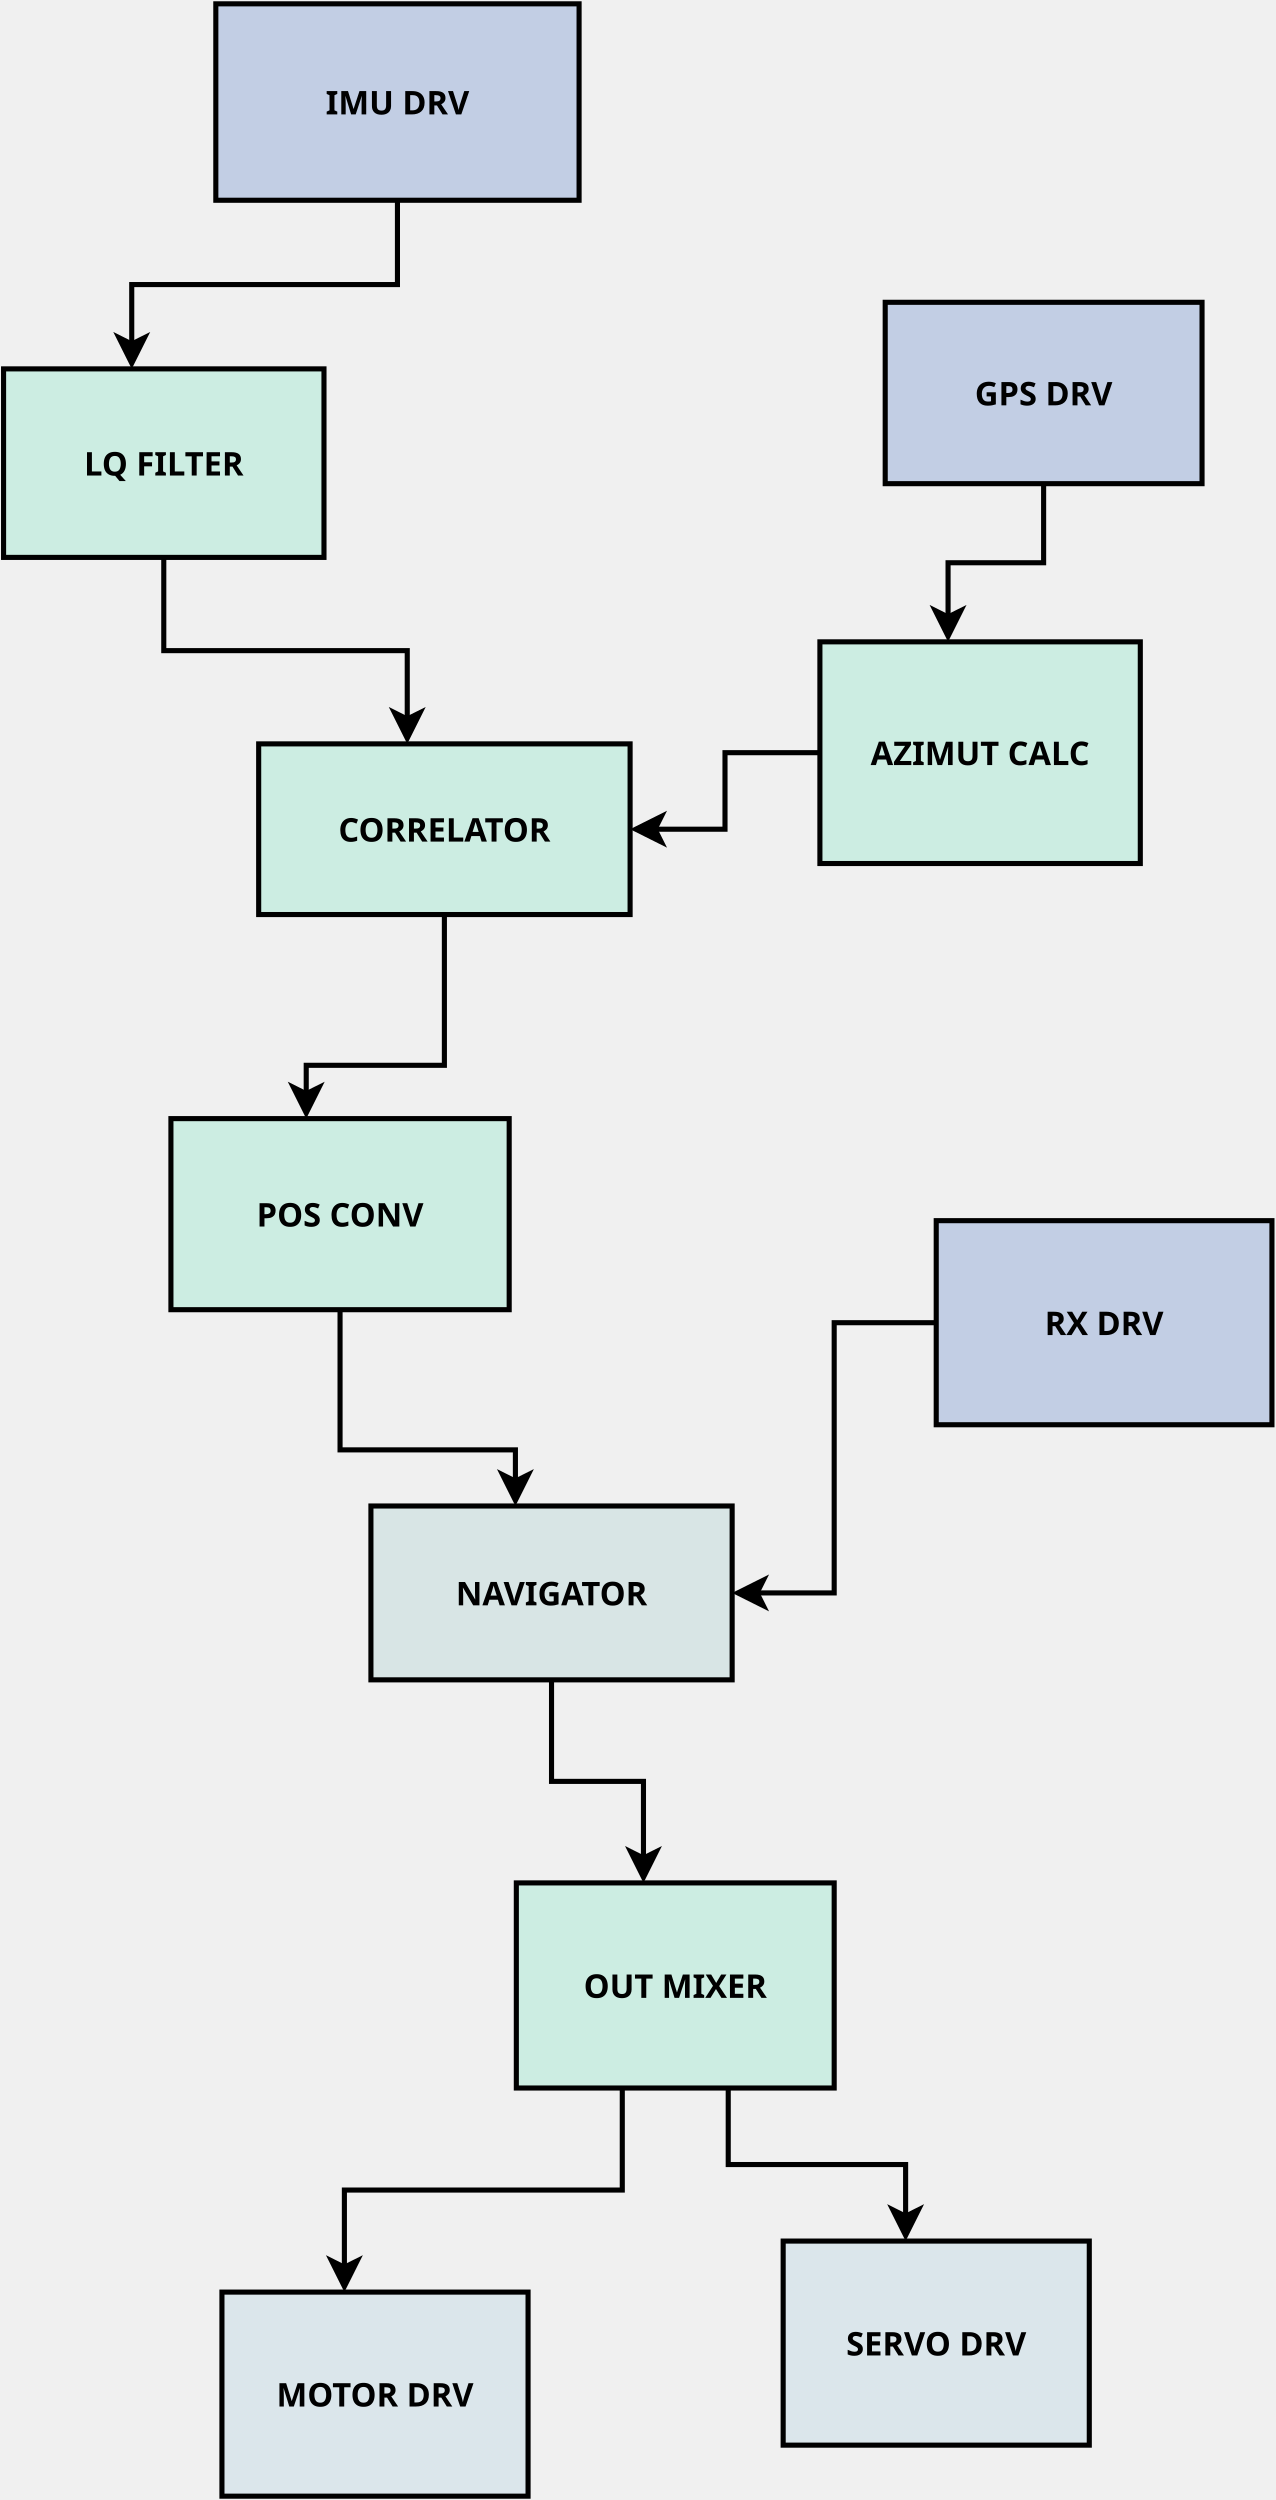
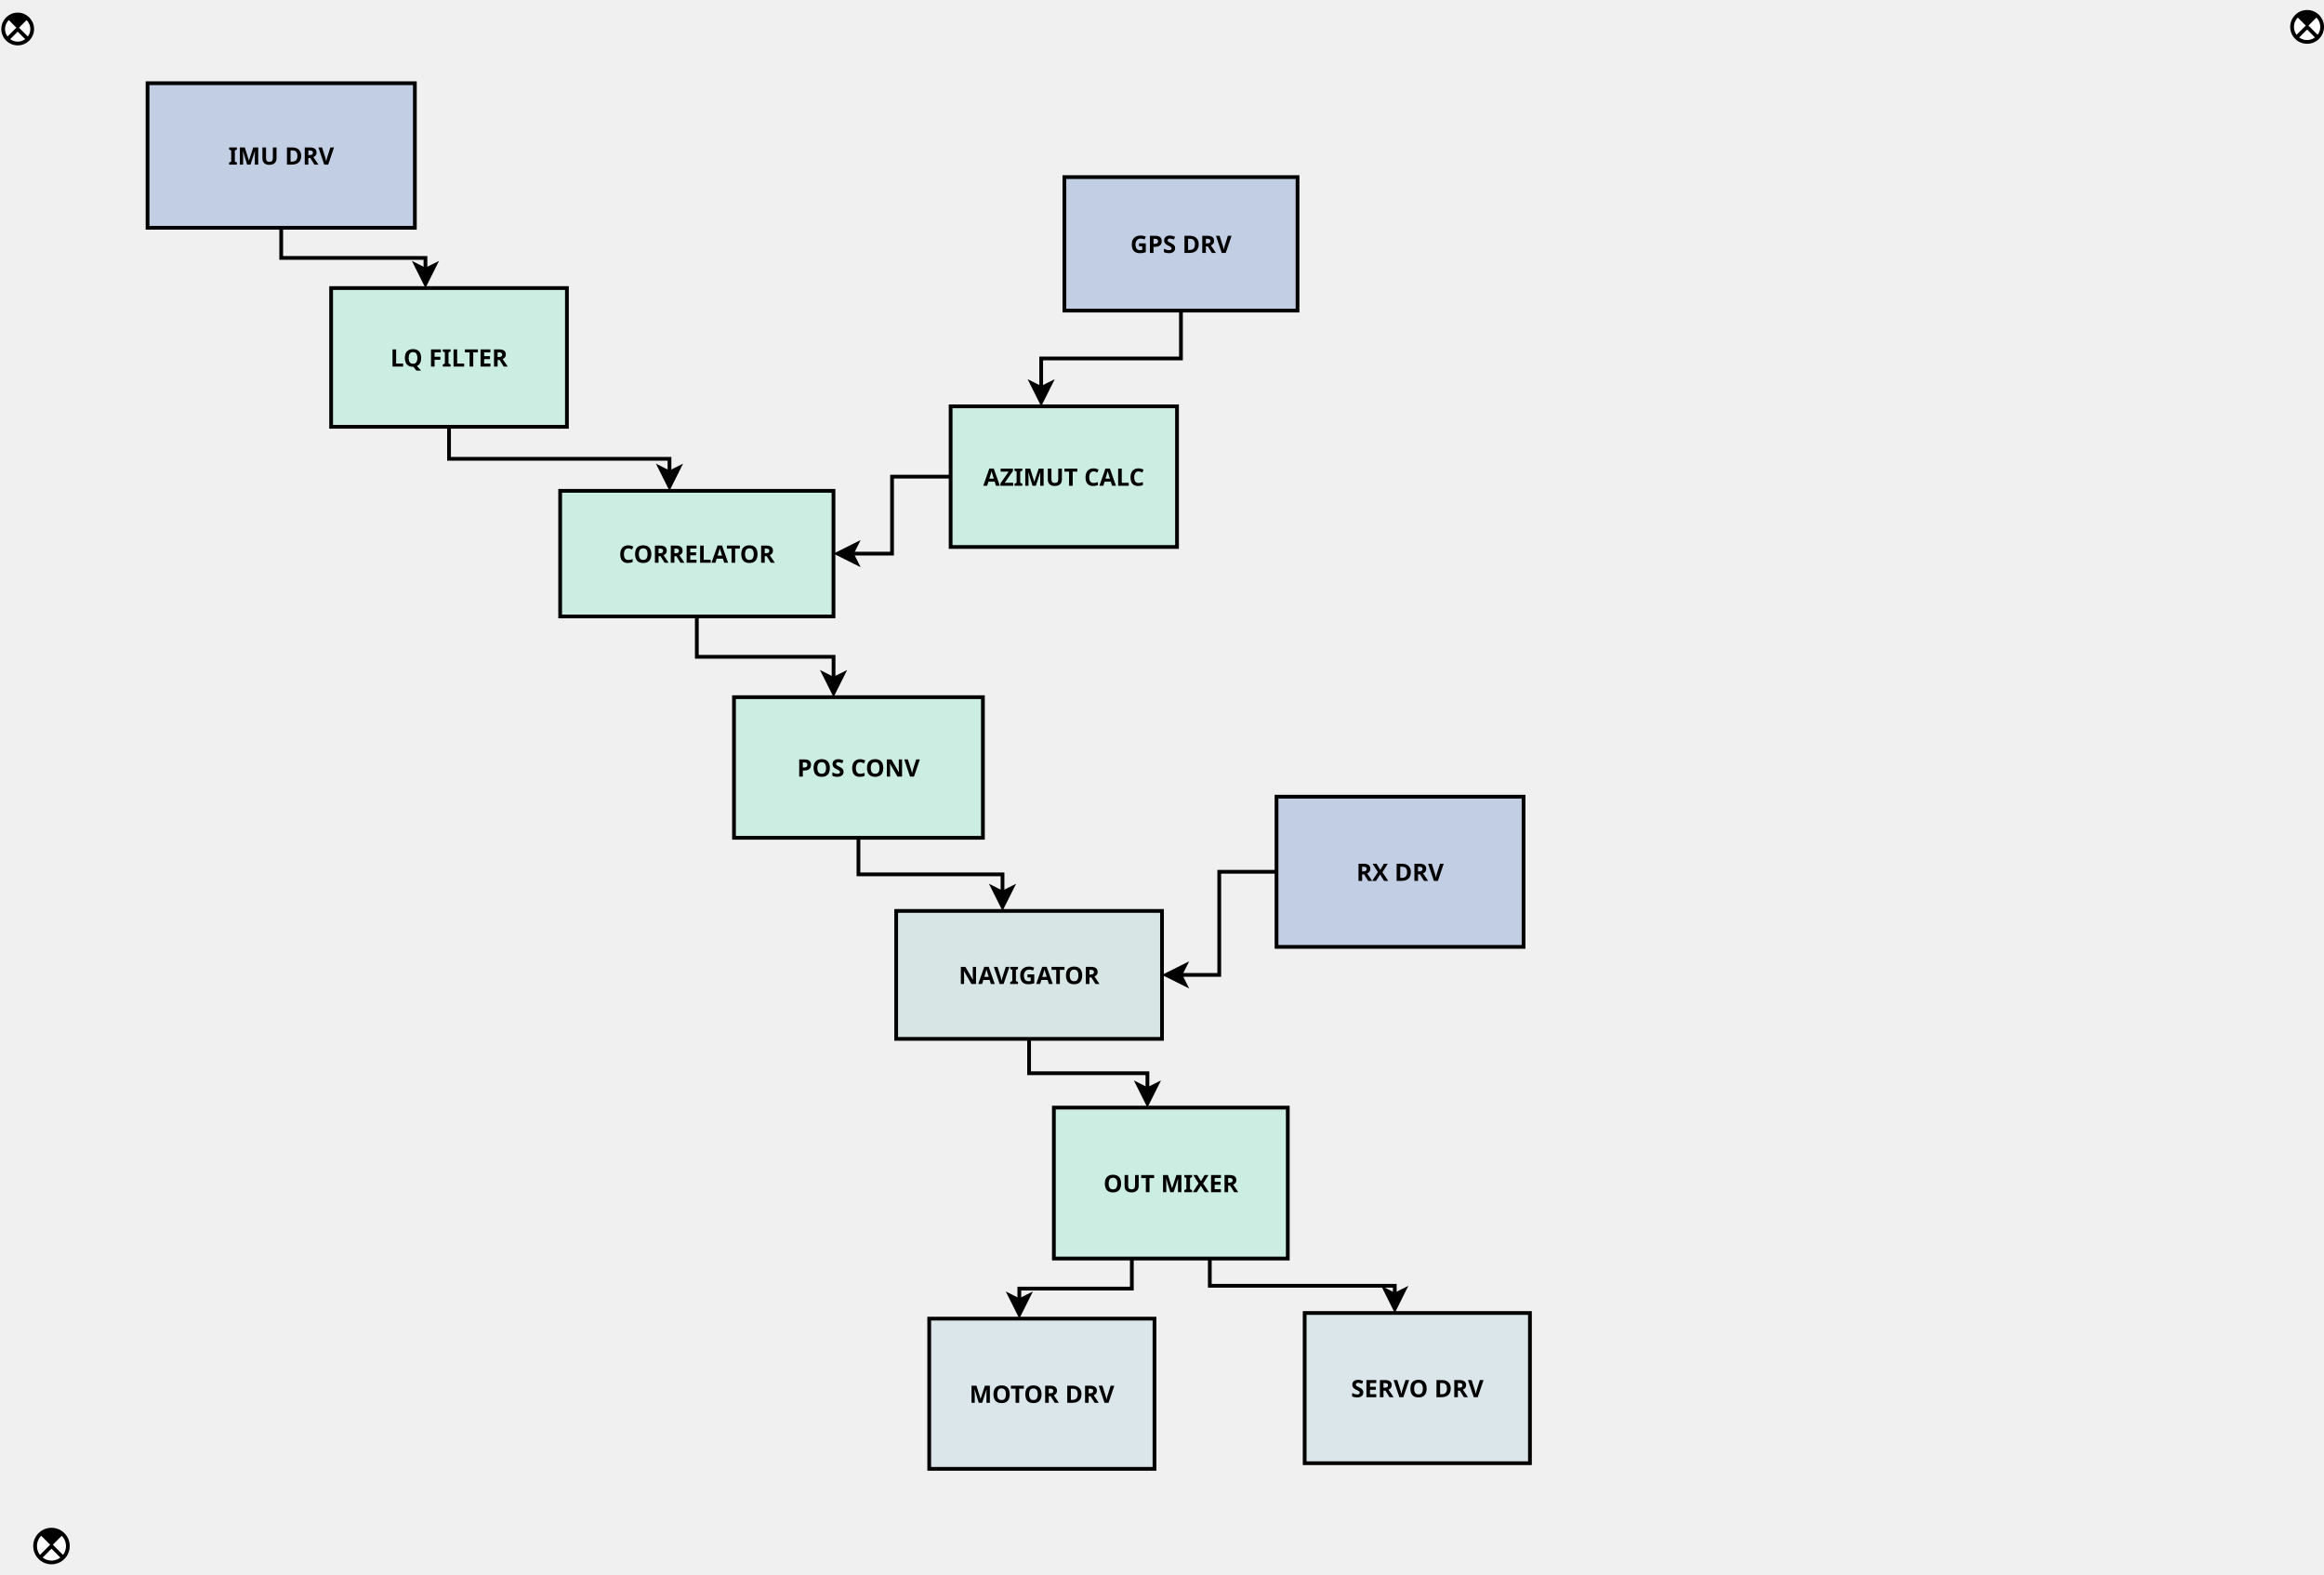
- <svg xmlns="http://www.w3.org/2000/svg" width="25cm" height="49cm" viewBox="73 -38 500 979">
+ <svg xmlns="http://www.w3.org/2000/svg" width="62cm" height="42cm" viewBox="76 -51 1238 828">
  <g>
-     <rect style="fill: #c2cee4" x="157.6" y="-37" width="142.4" height="77" />
-     <rect style="fill: none; fill-opacity:0; stroke-width: 2; stroke: #000000" x="157.6" y="-37" width="142.4" height="77" />
-     <text font-size="12.8" style="fill: #000000;text-anchor:middle;font-family:sans-serif;font-style:normal;font-weight:700" x="228.8" y="6.35">
-       <tspan x="228.8" y="6.35">IMU DRV</tspan>
+     <rect style="fill: #c2cee4" x="154.6" y="-12" width="142.4" height="77" />
+     <rect style="fill: none; fill-opacity:0; stroke-width: 2; stroke: #000000" x="154.6" y="-12" width="142.4" height="77" />
+     <text font-size="12.8" style="fill: #000000;text-anchor:middle;font-family:sans-serif;font-style:normal;font-weight:700" x="225.8" y="31.35">
+       <tspan x="225.8" y="31.35">IMU DRV</tspan>
    </text>
-     <text font-size="9.6" style="fill: #000000;text-anchor:end;font-family:sans-serif;font-style:normal;font-weight:700" x="296.4" y="36.4" />
+     <text font-size="9.6" style="fill: #000000;text-anchor:end;font-family:sans-serif;font-style:normal;font-weight:700" x="293.4" y="61.4" />
  </g>
  <g>
-     <rect style="fill: #ccede2" x="174.4" y="253.1" width="145.6" height="66.9" />
-     <rect style="fill: none; fill-opacity:0; stroke-width: 2; stroke: #000000" x="174.4" y="253.1" width="145.6" height="66.9" />
-     <text font-size="12.8" style="fill: #000000;text-anchor:middle;font-family:sans-serif;font-style:normal;font-weight:700" x="247.2" y="291.4">
-       <tspan x="247.2" y="291.4">CORRELATOR</tspan>
+     <rect style="fill: #ccede2" x="374.4" y="205.1" width="145.6" height="66.9" />
+     <rect style="fill: none; fill-opacity:0; stroke-width: 2; stroke: #000000" x="374.4" y="205.1" width="145.6" height="66.9" />
+     <text font-size="12.8" style="fill: #000000;text-anchor:middle;font-family:sans-serif;font-style:normal;font-weight:700" x="447.2" y="243.4">
+       <tspan x="447.2" y="243.4">CORRELATOR</tspan>
    </text>
-     <text font-size="9.6" style="fill: #000000;text-anchor:end;font-family:sans-serif;font-style:normal;font-weight:700" x="316.4" y="316.4" />
+     <text font-size="9.6" style="fill: #000000;text-anchor:end;font-family:sans-serif;font-style:normal;font-weight:700" x="516.4" y="268.4" />
  </g>
  <g>
-     <rect style="fill: #ccede2" x="394.4" y="213.1" width="125.6" height="86.9" />
-     <rect style="fill: none; fill-opacity:0; stroke-width: 2; stroke: #000000" x="394.4" y="213.1" width="125.6" height="86.9" />
-     <text font-size="12.8" style="fill: #000000;text-anchor:middle;font-family:sans-serif;font-style:normal;font-weight:700" x="457.2" y="261.4">
-       <tspan x="457.2" y="261.4">AZIMUT CALC</tspan>
+     <rect style="fill: #ccede2" x="582.4" y="160.1" width="120.6" height="74.9" />
+     <rect style="fill: none; fill-opacity:0; stroke-width: 2; stroke: #000000" x="582.4" y="160.1" width="120.6" height="74.9" />
+     <text font-size="12.8" style="fill: #000000;text-anchor:middle;font-family:sans-serif;font-style:normal;font-weight:700" x="642.7" y="202.4">
+       <tspan x="642.7" y="202.4">AZIMUT CALC</tspan>
    </text>
-     <text font-size="9.6" style="fill: #000000;text-anchor:end;font-family:sans-serif;font-style:normal;font-weight:700" x="516.4" y="296.4" />
+     <text font-size="9.6" style="fill: #000000;text-anchor:end;font-family:sans-serif;font-style:normal;font-weight:700" x="699.4" y="231.4" />
  </g>
  <g>
-     <rect style="fill: #c2cee4" x="420" y="80" width="124.2" height="71.1" />
-     <rect style="fill: none; fill-opacity:0; stroke-width: 2; stroke: #000000" x="420" y="80" width="124.2" height="71.1" />
-     <text font-size="12.8" style="fill: #000000;text-anchor:middle;font-family:sans-serif;font-style:normal;font-weight:700" x="482.1" y="120.4">
-       <tspan x="482.1" y="120.4">GPS DRV</tspan>
+     <rect style="fill: #c2cee4" x="643" y="38" width="124.2" height="71.1" />
+     <rect style="fill: none; fill-opacity:0; stroke-width: 2; stroke: #000000" x="643" y="38" width="124.2" height="71.1" />
+     <text font-size="12.8" style="fill: #000000;text-anchor:middle;font-family:sans-serif;font-style:normal;font-weight:700" x="705.1" y="78.4">
+       <tspan x="705.1" y="78.4">GPS DRV</tspan>
    </text>
-     <text font-size="9.6" style="fill: #000000;text-anchor:end;font-family:sans-serif;font-style:normal;font-weight:700" x="540.6" y="147.5" />
+     <text font-size="9.6" style="fill: #000000;text-anchor:end;font-family:sans-serif;font-style:normal;font-weight:700" x="763.6" y="105.5" />
  </g>
  <g>
-     <polyline style="fill: none; fill-opacity:0; stroke-width: 2; stroke: #000000" points="228.8,40 228.8,73.05 124.64,73.05 124.64,96.364 " />
-     <polygon style="fill: #000000" points="124.64,103.864 119.64,93.864 124.64,96.364 129.64,93.864 " />
-     <polygon style="fill: none; fill-opacity:0; stroke-width: 2; stroke: #000000" points="124.64,103.864 119.64,93.864 124.64,96.364 129.64,93.864 " />
+     <polyline style="fill: none; fill-opacity:0; stroke-width: 2; stroke: #000000" points="225.8,65 225.8,81.05 302.64,81.05 302.64,87.364 " />
+     <polygon style="fill: #000000" points="302.64,94.864 297.64,84.864 302.64,87.364 307.64,84.864 " />
+     <polygon style="fill: none; fill-opacity:0; stroke-width: 2; stroke: #000000" points="302.64,94.864 297.64,84.864 302.64,87.364 307.64,84.864 " />
  </g>
  <g>
-     <polyline style="fill: none; fill-opacity:0; stroke-width: 2; stroke: #000000" points="394.4,256.55 357.2,256.55 357.2,286.55 329.736,286.55 " />
-     <polygon style="fill: #000000" points="322.236,286.55 332.236,281.55 329.736,286.55 332.236,291.55 " />
-     <polygon style="fill: none; fill-opacity:0; stroke-width: 2; stroke: #000000" points="322.236,286.55 332.236,281.55 329.736,286.55 332.236,291.55 " />
+     <polyline style="fill: none; fill-opacity:0; stroke-width: 2; stroke: #000000" points="582.4,197.55 551.2,197.55 551.2,238.55 529.736,238.55 " />
+     <polygon style="fill: #000000" points="522.236,238.55 532.236,233.55 529.736,238.55 532.236,243.55 " />
+     <polygon style="fill: none; fill-opacity:0; stroke-width: 2; stroke: #000000" points="522.236,238.55 532.236,233.55 529.736,238.55 532.236,243.55 " />
  </g>
  <g>
-     <polyline style="fill: none; fill-opacity:0; stroke-width: 2; stroke: #000000" points="482.1,151.1 482.1,182.1 444.64,182.1 444.64,203.364 " />
-     <polygon style="fill: #000000" points="444.64,210.864 439.64,200.864 444.64,203.364 449.64,200.864 " />
-     <polygon style="fill: none; fill-opacity:0; stroke-width: 2; stroke: #000000" points="444.64,210.864 439.64,200.864 444.64,203.364 449.64,200.864 " />
+     <polyline style="fill: none; fill-opacity:0; stroke-width: 2; stroke: #000000" points="705.1,109.1 705.1,134.6 630.64,134.6 630.64,150.364 " />
+     <polygon style="fill: #000000" points="630.64,157.864 625.64,147.864 630.64,150.364 635.64,147.864 " />
+     <polygon style="fill: none; fill-opacity:0; stroke-width: 2; stroke: #000000" points="630.64,157.864 625.64,147.864 630.64,150.364 635.64,147.864 " />
  </g>
  <g>
-     <rect style="fill: #ccede2" x="140" y="400" width="132.6" height="74.9" />
-     <rect style="fill: none; fill-opacity:0; stroke-width: 2; stroke: #000000" x="140" y="400" width="132.6" height="74.9" />
-     <text font-size="12.8" style="fill: #000000;text-anchor:middle;font-family:sans-serif;font-style:normal;font-weight:700" x="206.3" y="442.3">
-       <tspan x="206.3" y="442.3">POS CONV</tspan>
+     <rect style="fill: #ccede2" x="467" y="315" width="132.6" height="74.9" />
+     <rect style="fill: none; fill-opacity:0; stroke-width: 2; stroke: #000000" x="467" y="315" width="132.6" height="74.9" />
+     <text font-size="12.8" style="fill: #000000;text-anchor:middle;font-family:sans-serif;font-style:normal;font-weight:700" x="533.3" y="357.3">
+       <tspan x="533.3" y="357.3">POS CONV</tspan>
    </text>
-     <text font-size="9.6" style="fill: #000000;text-anchor:end;font-family:sans-serif;font-style:normal;font-weight:700" x="269" y="471.3" />
+     <text font-size="9.6" style="fill: #000000;text-anchor:end;font-family:sans-serif;font-style:normal;font-weight:700" x="596" y="386.3" />
  </g>
  <g>
-     <polyline style="fill: none; fill-opacity:0; stroke-width: 2; stroke: #000000" points="247.2,320 247.2,379.1 193.04,379.1 193.04,390.264 " />
-     <polygon style="fill: #000000" points="193.04,397.764 188.04,387.764 193.04,390.264 198.04,387.764 " />
-     <polygon style="fill: none; fill-opacity:0; stroke-width: 2; stroke: #000000" points="193.04,397.764 188.04,387.764 193.04,390.264 198.04,387.764 " />
+     <polyline style="fill: none; fill-opacity:0; stroke-width: 2; stroke: #000000" points="447.2,272 447.2,293.5 520.04,293.5 520.04,305.264 " />
+     <polygon style="fill: #000000" points="520.04,312.764 515.04,302.764 520.04,305.264 525.04,302.764 " />
+     <polygon style="fill: none; fill-opacity:0; stroke-width: 2; stroke: #000000" points="520.04,312.764 515.04,302.764 520.04,305.264 525.04,302.764 " />
  </g>
  <g>
-     <rect style="fill: #d8e5e5" x="218.4" y="551.85" width="141.6" height="68.15" />
-     <rect style="fill: none; fill-opacity:0; stroke-width: 2; stroke: #000000" x="218.4" y="551.85" width="141.6" height="68.15" />
-     <text font-size="12.8" style="fill: #000000;text-anchor:middle;font-family:sans-serif;font-style:normal;font-weight:700" x="289.2" y="590.775">
-       <tspan x="289.2" y="590.775">NAVIGATOR</tspan>
+     <rect style="fill: #d8e5e5" x="553.4" y="428.85" width="141.6" height="68.15" />
+     <rect style="fill: none; fill-opacity:0; stroke-width: 2; stroke: #000000" x="553.4" y="428.85" width="141.6" height="68.15" />
+     <text font-size="12.8" style="fill: #000000;text-anchor:middle;font-family:sans-serif;font-style:normal;font-weight:700" x="624.2" y="467.775">
+       <tspan x="624.2" y="467.775">NAVIGATOR</tspan>
    </text>
-     <text font-size="9.6" style="fill: #000000;text-anchor:end;font-family:sans-serif;font-style:normal;font-weight:700" x="356.4" y="616.4" />
+     <text font-size="9.6" style="fill: #000000;text-anchor:end;font-family:sans-serif;font-style:normal;font-weight:700" x="691.4" y="493.4" />
  </g>
  <g>
-     <rect style="fill: #ccede2" x="74.4" y="106.1" width="125.6" height="73.9" />
-     <rect style="fill: none; fill-opacity:0; stroke-width: 2; stroke: #000000" x="74.4" y="106.1" width="125.6" height="73.9" />
-     <text font-size="12.8" style="fill: #000000;text-anchor:middle;font-family:sans-serif;font-style:normal;font-weight:700" x="137.2" y="147.9">
-       <tspan x="137.2" y="147.9">LQ FILTER</tspan>
+     <rect style="fill: #ccede2" x="252.4" y="97.1" width="125.6" height="73.9" />
+     <rect style="fill: none; fill-opacity:0; stroke-width: 2; stroke: #000000" x="252.4" y="97.1" width="125.6" height="73.9" />
+     <text font-size="12.8" style="fill: #000000;text-anchor:middle;font-family:sans-serif;font-style:normal;font-weight:700" x="315.2" y="138.9">
+       <tspan x="315.2" y="138.9">LQ FILTER</tspan>
    </text>
-     <text font-size="9.6" style="fill: #000000;text-anchor:end;font-family:sans-serif;font-style:normal;font-weight:700" x="196.4" y="176.4" />
+     <text font-size="9.6" style="fill: #000000;text-anchor:end;font-family:sans-serif;font-style:normal;font-weight:700" x="374.4" y="167.4" />
  </g>
  <g>
-     <polyline style="fill: none; fill-opacity:0; stroke-width: 2; stroke: #000000" points="137.2,180 137.2,216.55 232.64,216.55 232.64,243.364 " />
-     <polygon style="fill: #000000" points="232.64,250.864 227.64,240.864 232.64,243.364 237.64,240.864 " />
-     <polygon style="fill: none; fill-opacity:0; stroke-width: 2; stroke: #000000" points="232.64,250.864 227.64,240.864 232.64,243.364 237.64,240.864 " />
+     <polyline style="fill: none; fill-opacity:0; stroke-width: 2; stroke: #000000" points="315.2,171 315.2,188.05 432.64,188.05 432.64,195.364 " />
+     <polygon style="fill: #000000" points="432.64,202.864 427.64,192.864 432.64,195.364 437.64,192.864 " />
+     <polygon style="fill: none; fill-opacity:0; stroke-width: 2; stroke: #000000" points="432.64,202.864 427.64,192.864 432.64,195.364 437.64,192.864 " />
  </g>
  <g>
-     <polyline style="fill: none; fill-opacity:0; stroke-width: 2; stroke: #000000" points="206.3,474.9 206.3,529.85 275.04,529.85 275.04,542.114 " />
-     <polygon style="fill: #000000" points="275.04,549.614 270.04,539.614 275.04,542.114 280.04,539.614 " />
-     <polygon style="fill: none; fill-opacity:0; stroke-width: 2; stroke: #000000" points="275.04,549.614 270.04,539.614 275.04,542.114 280.04,539.614 " />
+     <polyline style="fill: none; fill-opacity:0; stroke-width: 2; stroke: #000000" points="533.3,389.9 533.3,409.375 610.04,409.375 610.04,419.114 " />
+     <polygon style="fill: #000000" points="610.04,426.614 605.04,416.614 610.04,419.114 615.04,416.614 " />
+     <polygon style="fill: none; fill-opacity:0; stroke-width: 2; stroke: #000000" points="610.04,426.614 605.04,416.614 610.04,419.114 615.04,416.614 " />
  </g>
  <g>
-     <rect style="fill: #c2cee4" x="440" y="440" width="131.6" height="80" />
-     <rect style="fill: none; fill-opacity:0; stroke-width: 2; stroke: #000000" x="440" y="440" width="131.6" height="80" />
-     <text font-size="12.8" style="fill: #000000;text-anchor:middle;font-family:sans-serif;font-style:normal;font-weight:700" x="505.8" y="484.85">
-       <tspan x="505.8" y="484.85">RX DRV</tspan>
+     <rect style="fill: #c2cee4" x="756" y="368" width="131.6" height="80" />
+     <rect style="fill: none; fill-opacity:0; stroke-width: 2; stroke: #000000" x="756" y="368" width="131.6" height="80" />
+     <text font-size="12.8" style="fill: #000000;text-anchor:middle;font-family:sans-serif;font-style:normal;font-weight:700" x="821.8" y="412.85">
+       <tspan x="821.8" y="412.85">RX DRV</tspan>
    </text>
-     <text font-size="9.6" style="fill: #000000;text-anchor:end;font-family:sans-serif;font-style:normal;font-weight:700" x="568" y="516.4" />
+     <text font-size="9.6" style="fill: #000000;text-anchor:end;font-family:sans-serif;font-style:normal;font-weight:700" x="884" y="444.4" />
  </g>
  <g>
-     <polyline style="fill: none; fill-opacity:0; stroke-width: 2; stroke: #000000" points="440,480 400,480 400,585.925 369.736,585.925 " />
-     <polygon style="fill: #000000" points="362.236,585.925 372.236,580.925 369.736,585.925 372.236,590.925 " />
-     <polygon style="fill: none; fill-opacity:0; stroke-width: 2; stroke: #000000" points="362.236,585.925 372.236,580.925 369.736,585.925 372.236,590.925 " />
+     <polyline style="fill: none; fill-opacity:0; stroke-width: 2; stroke: #000000" points="756,408 725.5,408 725.5,462.925 704.736,462.925 " />
+     <polygon style="fill: #000000" points="697.236,462.925 707.236,457.925 704.736,462.925 707.236,467.925 " />
+     <polygon style="fill: none; fill-opacity:0; stroke-width: 2; stroke: #000000" points="697.236,462.925 707.236,457.925 704.736,462.925 707.236,467.925 " />
  </g>
  <g>
-     <rect style="fill: #ccede2" x="275.4" y="699.6" width="124.6" height="80.4" />
-     <rect style="fill: none; fill-opacity:0; stroke-width: 2; stroke: #000000" x="275.4" y="699.6" width="124.6" height="80.4" />
-     <text font-size="12.8" style="fill: #000000;text-anchor:middle;font-family:sans-serif;font-style:normal;font-weight:700" x="337.7" y="744.65">
-       <tspan x="337.7" y="744.65">OUT MIXER</tspan>
+     <rect style="fill: #ccede2" x="637.4" y="533.6" width="124.6" height="80.4" />
+     <rect style="fill: none; fill-opacity:0; stroke-width: 2; stroke: #000000" x="637.4" y="533.6" width="124.6" height="80.4" />
+     <text font-size="12.8" style="fill: #000000;text-anchor:middle;font-family:sans-serif;font-style:normal;font-weight:700" x="699.7" y="578.65">
+       <tspan x="699.7" y="578.65">OUT MIXER</tspan>
    </text>
-     <text font-size="9.6" style="fill: #000000;text-anchor:end;font-family:sans-serif;font-style:normal;font-weight:700" x="396.4" y="776.4" />
+     <text font-size="9.6" style="fill: #000000;text-anchor:end;font-family:sans-serif;font-style:normal;font-weight:700" x="758.4" y="610.4" />
  </g>
  <g>
-     <polyline style="fill: none; fill-opacity:0; stroke-width: 2; stroke: #000000" points="289.2,620 289.2,659.8 325.24,659.8 325.24,689.864 " />
-     <polygon style="fill: #000000" points="325.24,697.364 320.24,687.364 325.24,689.864 330.24,687.364 " />
-     <polygon style="fill: none; fill-opacity:0; stroke-width: 2; stroke: #000000" points="325.24,697.364 320.24,687.364 325.24,689.864 330.24,687.364 " />
+     <polyline style="fill: none; fill-opacity:0; stroke-width: 2; stroke: #000000" points="624.2,497 624.2,515.3 687.24,515.3 687.24,523.864 " />
+     <polygon style="fill: #000000" points="687.24,531.364 682.24,521.364 687.24,523.864 692.24,521.364 " />
+     <polygon style="fill: none; fill-opacity:0; stroke-width: 2; stroke: #000000" points="687.24,531.364 682.24,521.364 687.24,523.864 692.24,521.364 " />
  </g>
  <g>
-     <rect style="fill: #dbe6eb" x="380" y="840" width="120" height="80" />
-     <rect style="fill: none; fill-opacity:0; stroke-width: 2; stroke: #000000" x="380" y="840" width="120" height="80" />
-     <text font-size="12.8" style="fill: #000000;text-anchor:middle;font-family:sans-serif;font-style:normal;font-weight:700" x="440" y="884.85">
-       <tspan x="440" y="884.85">SERVO DRV</tspan>
+     <rect style="fill: #dbe6eb" x="771" y="643" width="120" height="80" />
+     <rect style="fill: none; fill-opacity:0; stroke-width: 2; stroke: #000000" x="771" y="643" width="120" height="80" />
+     <text font-size="12.8" style="fill: #000000;text-anchor:middle;font-family:sans-serif;font-style:normal;font-weight:700" x="831" y="687.85">
+       <tspan x="831" y="687.85">SERVO DRV</tspan>
    </text>
-     <text font-size="9.6" style="fill: #000000;text-anchor:end;font-family:sans-serif;font-style:normal;font-weight:700" x="496.4" y="916.4" />
+     <text font-size="9.6" style="fill: #000000;text-anchor:end;font-family:sans-serif;font-style:normal;font-weight:700" x="887.4" y="719.4" />
  </g>
  <g>
-     <rect style="fill: #dbe6eb" x="160" y="860" width="120" height="80" />
-     <rect style="fill: none; fill-opacity:0; stroke-width: 2; stroke: #000000" x="160" y="860" width="120" height="80" />
-     <text font-size="12.8" style="fill: #000000;text-anchor:middle;font-family:sans-serif;font-style:normal;font-weight:700" x="220" y="904.85">
-       <tspan x="220" y="904.85">MOTOR DRV</tspan>
+     <rect style="fill: #dbe6eb" x="571" y="646" width="120" height="80" />
+     <rect style="fill: none; fill-opacity:0; stroke-width: 2; stroke: #000000" x="571" y="646" width="120" height="80" />
+     <text font-size="12.8" style="fill: #000000;text-anchor:middle;font-family:sans-serif;font-style:normal;font-weight:700" x="631" y="690.85">
+       <tspan x="631" y="690.85">MOTOR DRV</tspan>
    </text>
-     <text font-size="9.6" style="fill: #000000;text-anchor:end;font-family:sans-serif;font-style:normal;font-weight:700" x="276.4" y="936.4" />
+     <text font-size="9.6" style="fill: #000000;text-anchor:end;font-family:sans-serif;font-style:normal;font-weight:700" x="687.4" y="722.4" />
  </g>
  <g>
-     <polyline style="fill: none; fill-opacity:0; stroke-width: 2; stroke: #000000" points="358.467,780 358.467,810 428,810 428,830.264 " />
-     <polygon style="fill: #000000" points="428,837.764 423,827.764 428,830.264 433,827.764 " />
-     <polygon style="fill: none; fill-opacity:0; stroke-width: 2; stroke: #000000" points="428,837.764 423,827.764 428,830.264 433,827.764 " />
+     <polyline style="fill: none; fill-opacity:0; stroke-width: 2; stroke: #000000" points="720.467,614 720.467,628.5 819,628.5 819,633.264 " />
+     <polygon style="fill: #000000" points="819,640.764 814,630.764 819,633.264 824,630.764 " />
+     <polygon style="fill: none; fill-opacity:0; stroke-width: 2; stroke: #000000" points="819,640.764 814,630.764 819,633.264 824,630.764 " />
  </g>
  <g>
-     <polyline style="fill: none; fill-opacity:0; stroke-width: 2; stroke: #000000" points="316.933,780 316.933,820 208,820 208,850.264 " />
-     <polygon style="fill: #000000" points="208,857.764 203,847.764 208,850.264 213,847.764 " />
-     <polygon style="fill: none; fill-opacity:0; stroke-width: 2; stroke: #000000" points="208,857.764 203,847.764 208,850.264 213,847.764 " />
+     <polyline style="fill: none; fill-opacity:0; stroke-width: 2; stroke: #000000" points="678.933,614 678.933,630 619,630 619,636.264 " />
+     <polygon style="fill: #000000" points="619,643.764 614,633.764 619,636.264 624,633.764 " />
+     <polygon style="fill: none; fill-opacity:0; stroke-width: 2; stroke: #000000" points="619,643.764 614,633.764 619,636.264 624,633.764 " />
+   </g>
+   <g>
+     <ellipse style="fill: #ffffff" cx="1305" cy="-42" rx="8" ry="8" />
+     <ellipse style="fill: none; fill-opacity:0; stroke-width: 2; stroke: #000000" cx="1305" cy="-42" rx="8" ry="8" />
+     <polyline style="fill: none; fill-opacity:0; stroke-width: 2; stroke: #000000" points="1299.34,-36.343 1305,-42 1310.66,-36.343 " />
+     <path style="fill: #000000" d="M 1299.34 -47.657 C 1299.34,-47.657 1301.42,-50 1305,-50 C 1308.58,-50 1310.66,-47.657 1310.66,-47.657 L 1305,-42 L 1299.34,-47.657z" />
+     <path style="fill: none; fill-opacity:0; stroke-width: 0.002; stroke: #000000" d="M 1299.34 -47.657 C 1299.34,-47.657 1301.42,-50 1305,-50 C 1308.58,-50 1310.66,-47.657 1310.66,-47.657 L 1305,-42 L 1299.34,-47.657" />
+   </g>
+   <g>
+     <ellipse style="fill: #ffffff" cx="85.425" cy="-40.875" rx="7.725" ry="7.725" />
+     <ellipse style="fill: none; fill-opacity:0; stroke-width: 2; stroke: #000000" cx="85.425" cy="-40.875" rx="7.725" ry="7.725" />
+     <polyline style="fill: none; fill-opacity:0; stroke-width: 2; stroke: #000000" points="79.963,-35.413 85.425,-40.875 90.887,-35.413 " />
+     <path style="fill: #000000" d="M 79.963 -46.337 C 79.963,-46.337 81.964,-48.6 85.425,-48.6 C 88.886,-48.6 90.887,-46.337 90.887,-46.337 L 85.425,-40.875 L 79.963,-46.337z" />
+     <path style="fill: none; fill-opacity:0; stroke-width: 0.002; stroke: #000000" d="M 79.963 -46.337 C 79.963,-46.337 81.964,-48.6 85.425,-48.6 C 88.886,-48.6 90.887,-46.337 90.887,-46.337 L 85.425,-40.875 L 79.963,-46.337" />
+   </g>
+   <g>
+     <ellipse style="fill: #ffffff" cx="103.425" cy="767.125" rx="8.725" ry="8.725" />
+     <ellipse style="fill: none; fill-opacity:0; stroke-width: 2; stroke: #000000" cx="103.425" cy="767.125" rx="8.725" ry="8.725" />
+     <polyline style="fill: none; fill-opacity:0; stroke-width: 2; stroke: #000000" points="97.255,773.295 103.425,767.125 109.595,773.295 " />
+     <path style="fill: #000000" d="M 97.255 760.955 C 97.255,760.955 99.516,758.4 103.425,758.4 C 107.334,758.4 109.595,760.955 109.595,760.955 L 103.425,767.125 L 97.255,760.955z" />
+     <path style="fill: none; fill-opacity:0; stroke-width: 0.002; stroke: #000000" d="M 97.255 760.955 C 97.255,760.955 99.516,758.4 103.425,758.4 C 107.334,758.4 109.595,760.955 109.595,760.955 L 103.425,767.125 L 97.255,760.955" />
  </g>
</svg>
